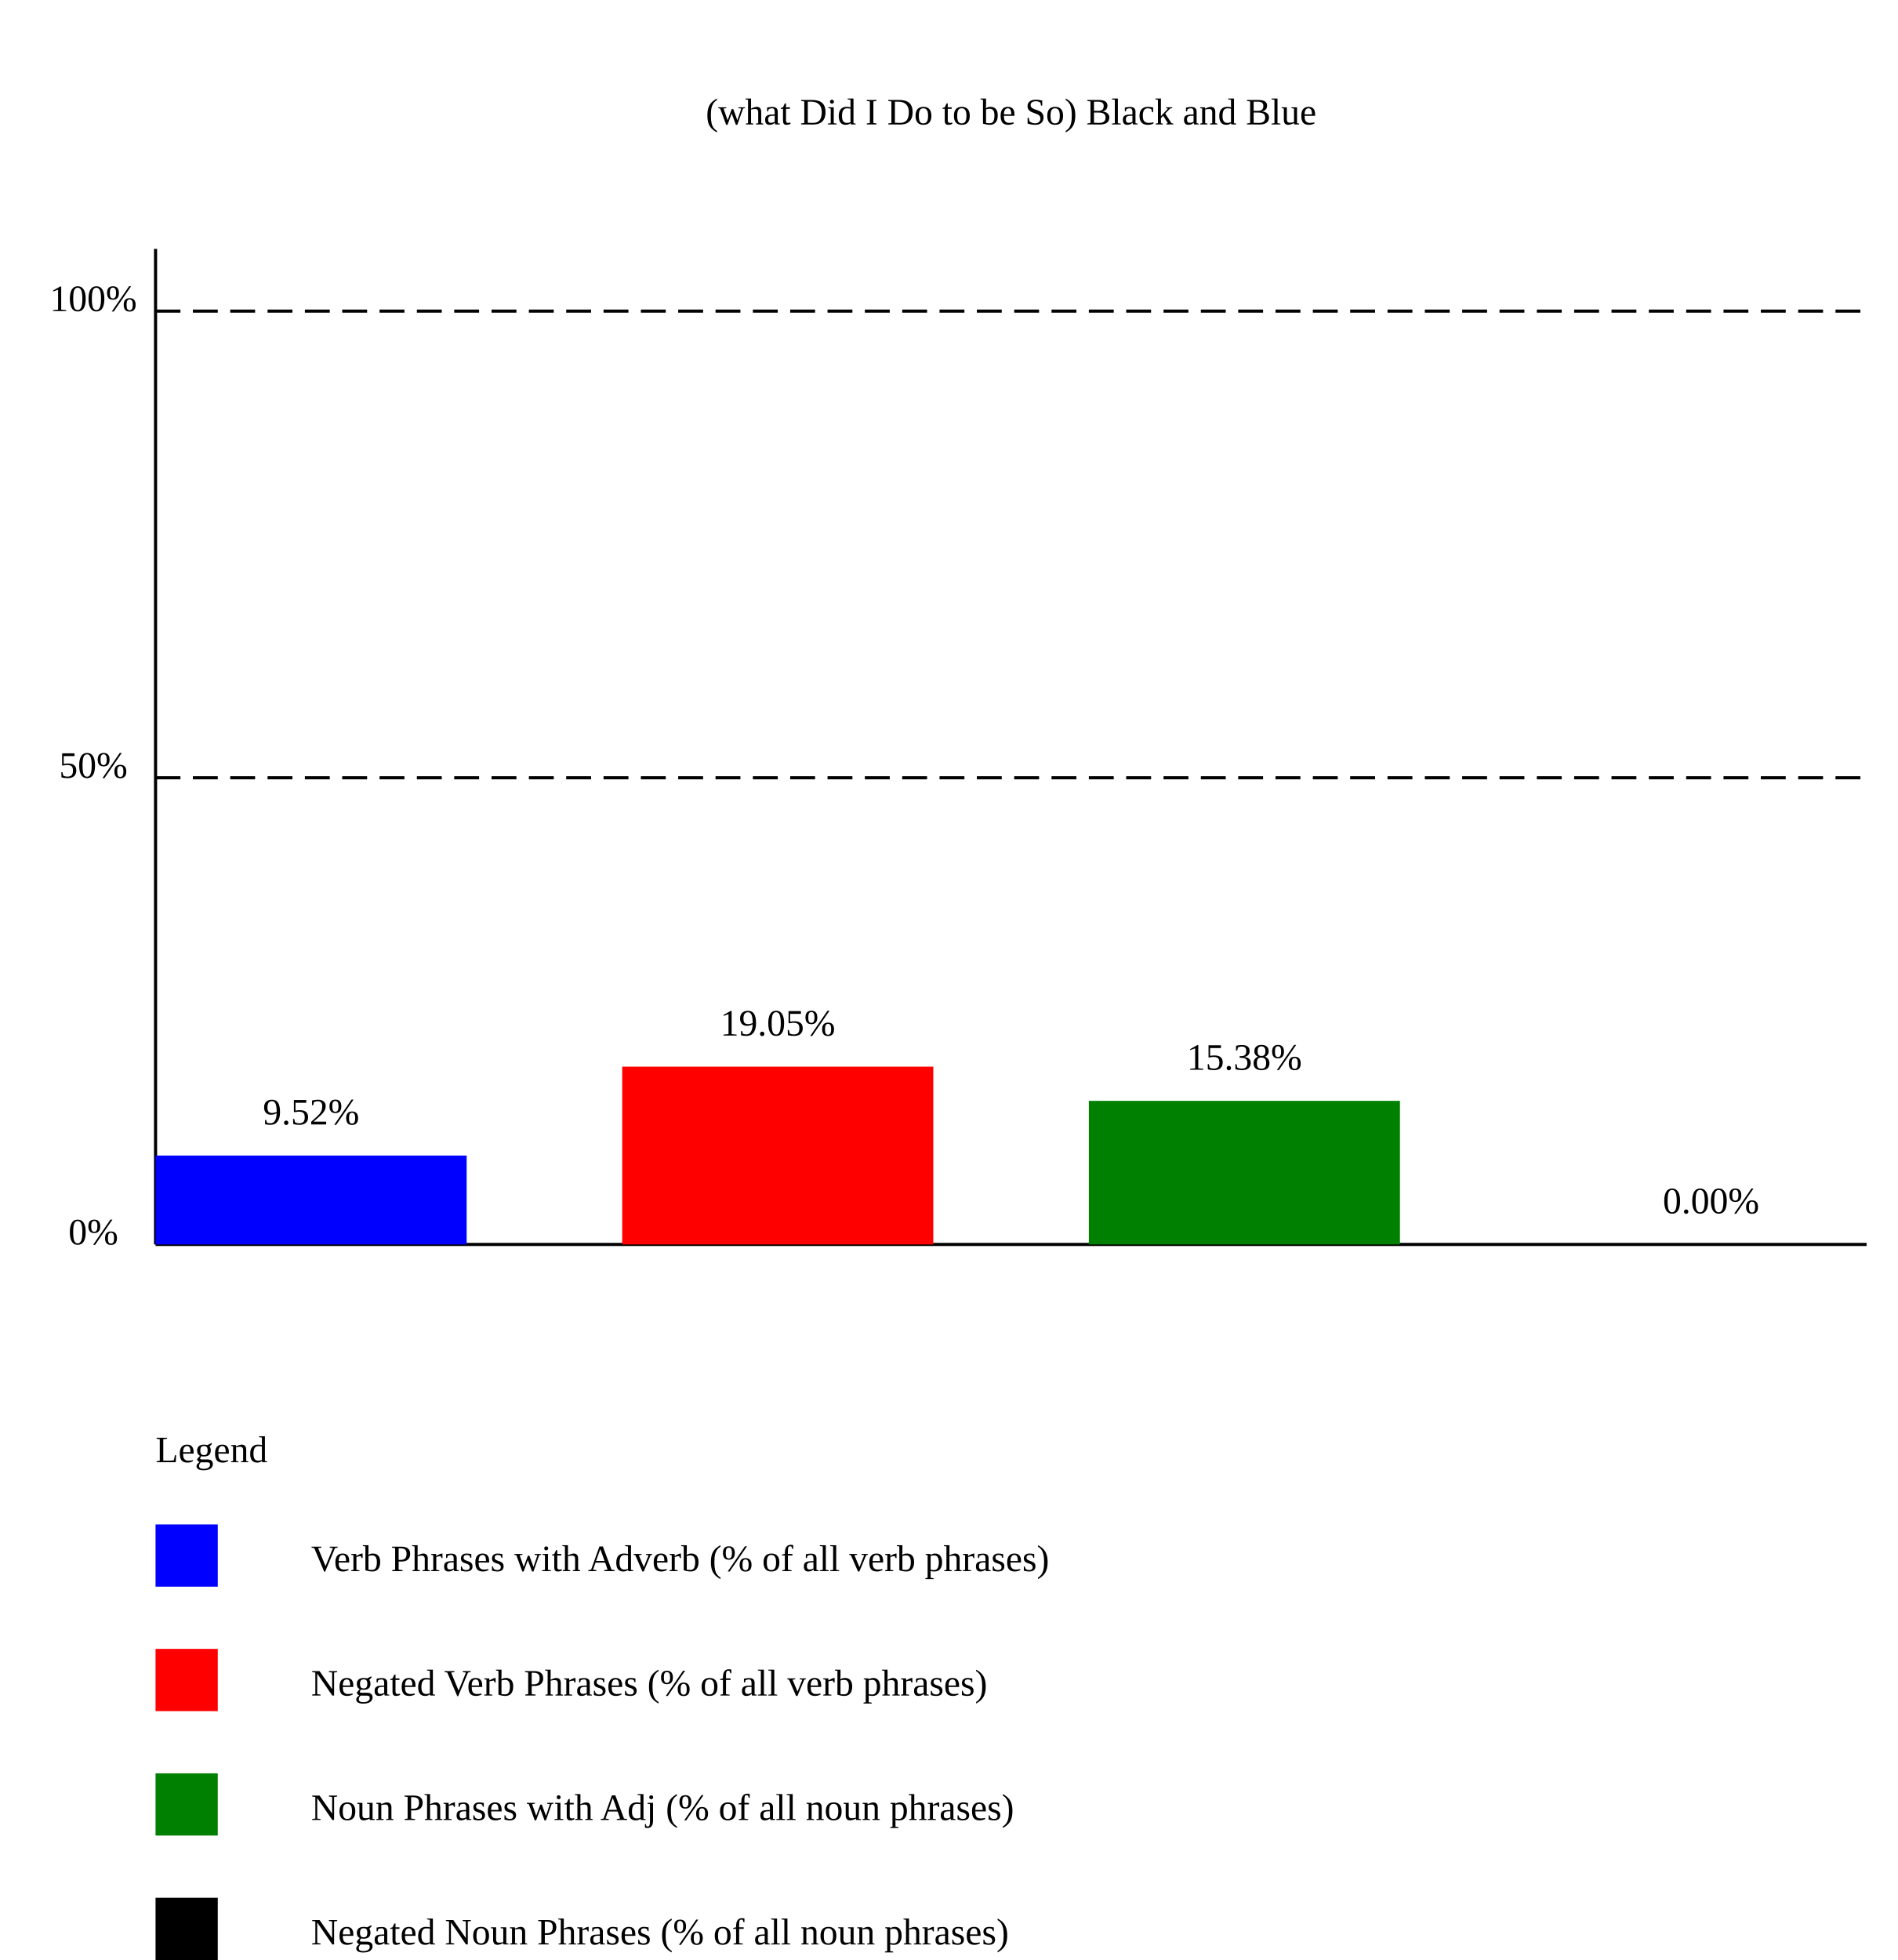
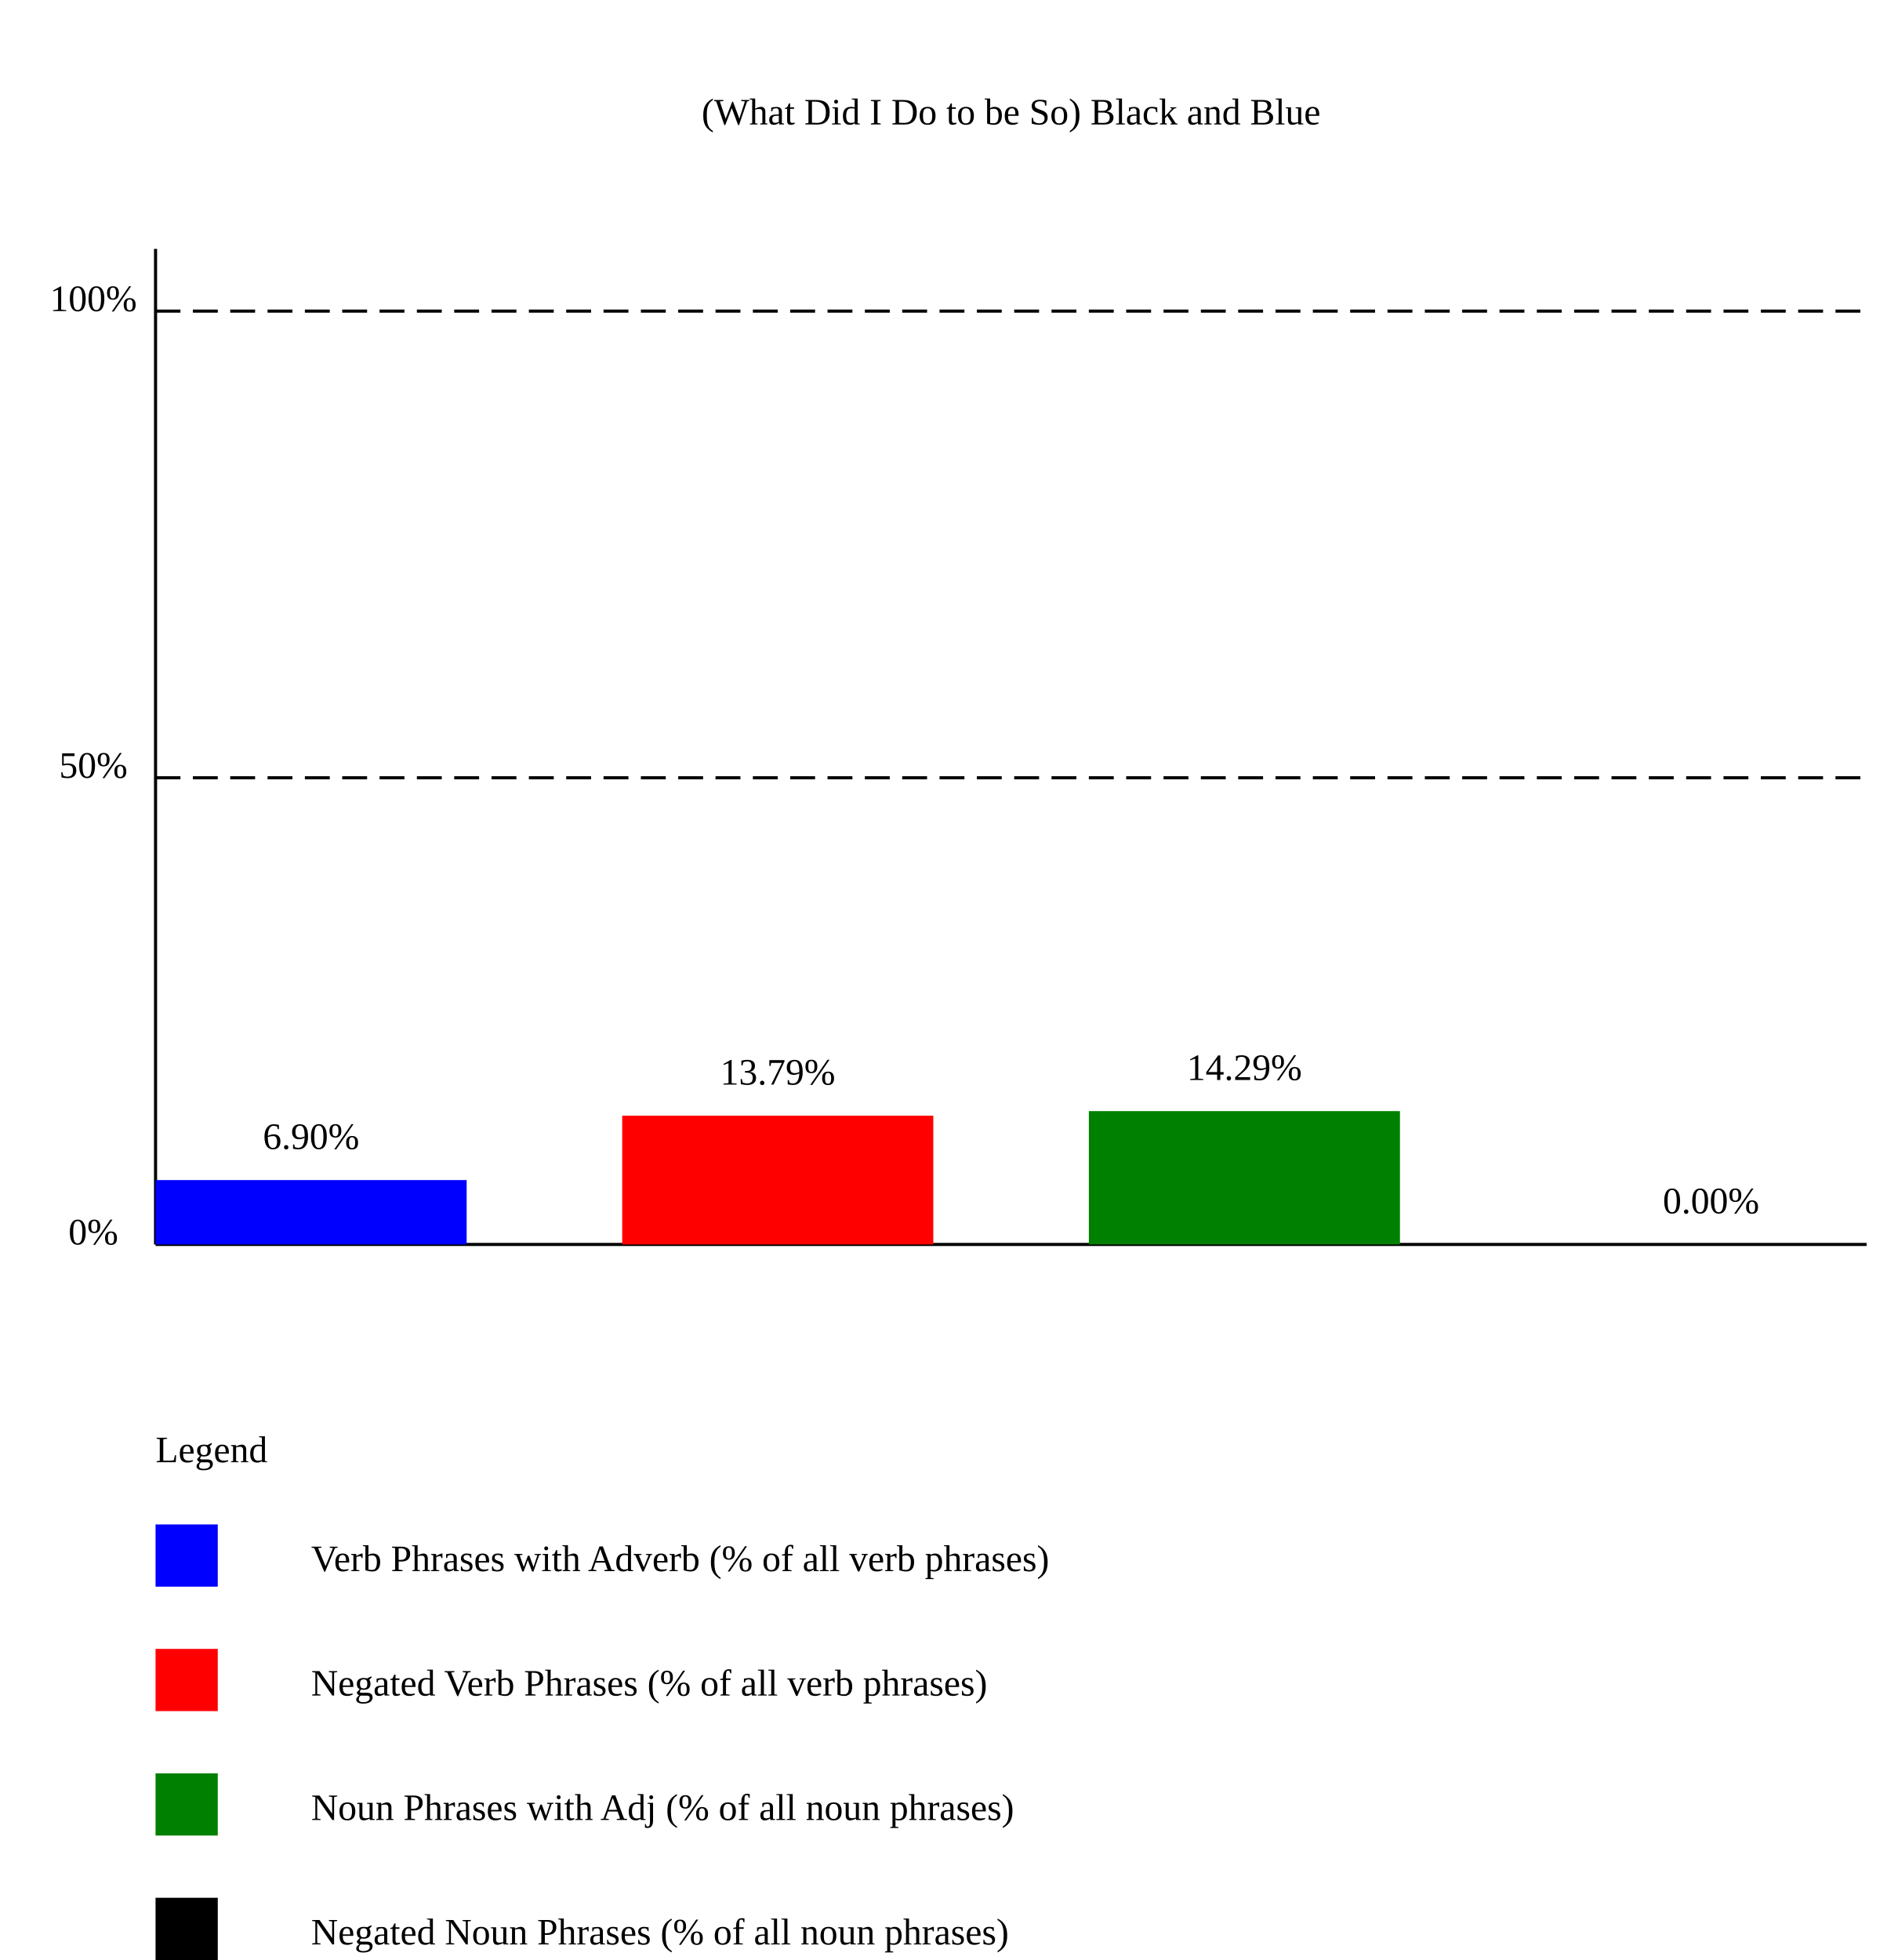
<svg xmlns="http://www.w3.org/2000/svg" width="100%" height="100%" viewBox="0 0 610 630" preserveAspectRatio="xMidYMid">
-   <text x="325" y="40" text-anchor="middle">(what Did I Do to be So) Black and Blue</text>
+   <text x="325" y="40" text-anchor="middle">(What Did I Do to be So) Black and Blue</text>
  <line x1="50" y1="400" x2="600" y2="400" style="stroke:rgb(0,0,0);stroke-width:1" />
  <line x1="50" y1="400" x2="50" y2="80" style="stroke:rgb(0,0,0);stroke-width:1" />
  <text x="30" y="400" text-anchor="middle">0%</text>
  <text x="30" y="250" text-anchor="middle">50%</text>
  <text x="30" y="100" text-anchor="middle">100%</text>
  <line x1="50" y1="250" x2="600" y2="250" style="stroke:rgb(0,0,0);stroke-width:1" stroke-dasharray="8 4" />
  <line x1="50" y1="100" x2="600" y2="100" style="stroke:rgb(0,0,0);stroke-width:1" stroke-dasharray="8 4" />
-   <rect x="50" y="371.429" width="100" height="28.571" style="fill:blue" />
-   <rect x="200" y="342.857" width="100" height="57.143" style="fill:red" />
-   <rect x="350" y="353.846" width="100" height="46.154" style="fill:green" />
+   <rect x="50" y="379.31" width="100" height="20.69" style="fill:blue" />
+   <rect x="200" y="358.621" width="100" height="41.379" style="fill:red" />
+   <rect x="350" y="357.143" width="100" height="42.857" style="fill:green" />
  <rect x="500" y="400" width="100" height="0" style="fill:black" />
-   <text x="100" y="361.429" text-anchor="middle">9.52%</text>
-   <text x="250" y="332.857" text-anchor="middle">19.05%</text>
-   <text x="400" y="343.846" text-anchor="middle">15.38%</text>
+   <text x="100" y="369.31" text-anchor="middle">6.90%</text>
+   <text x="250" y="348.621" text-anchor="middle">13.79%</text>
+   <text x="400" y="347.143" text-anchor="middle">14.29%</text>
  <text x="550" y="390" text-anchor="middle">0.00%</text>
  <text x="50" y="470" text-anchor="left">Legend</text>
  <rect x="50" y="490" width="20" height="20" style="fill:blue" />
  <text x="100" y="505" text-anchor="left">Verb Phrases with Adverb (% of all verb phrases)</text>
  <rect x="50" y="530" width="20" height="20" style="fill:red" />
  <text x="100" y="545" text-anchor="left">Negated Verb Phrases (% of all verb phrases)</text>
  <rect x="50" y="570" width="20" height="20" style="fill:green" />
  <text x="100" y="585" text-anchor="left">Noun Phrases with Adj (% of all noun phrases)</text>
  <rect x="50" y="610" width="20" height="20" style="fill:black" />
  <text x="100" y="625" text-anchor="left">Negated Noun Phrases (% of all noun phrases)</text>
</svg>
